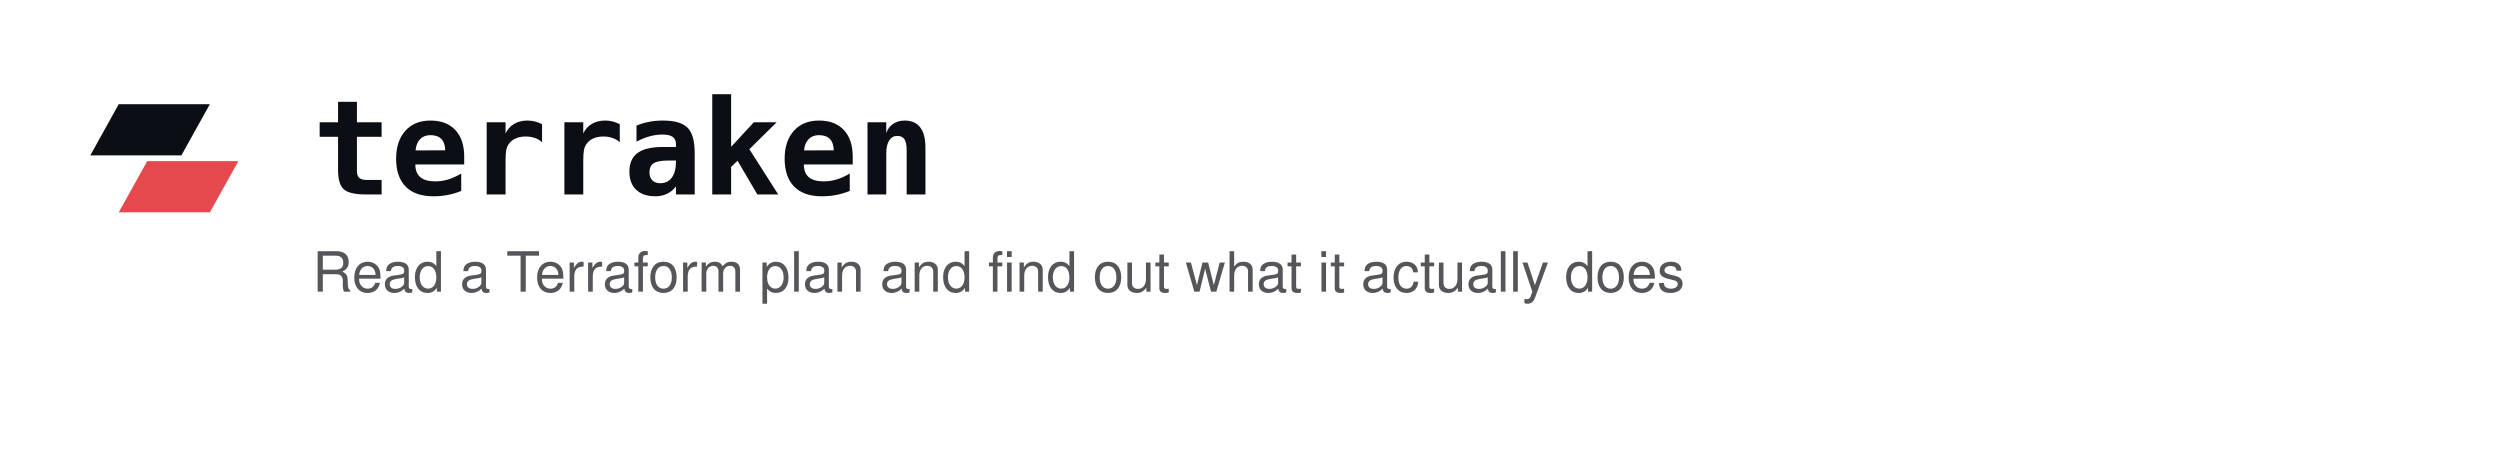
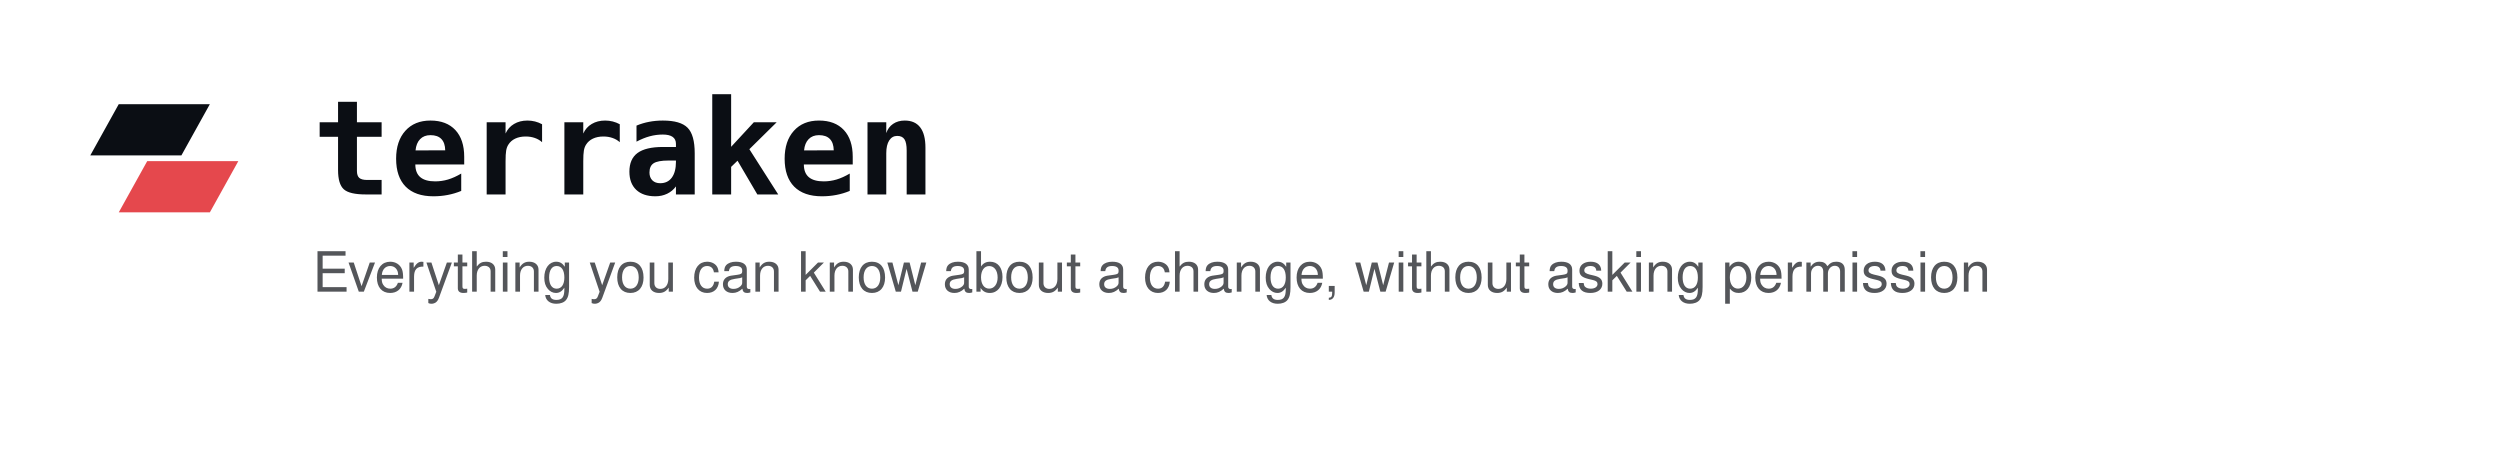
<svg xmlns="http://www.w3.org/2000/svg" viewBox="0 0 720 132" width="720" height="132" role="img" aria-label="terraken - read a Terraform plan and find out what it actually does">
  <polygon points="34.2,30 60.44,30 52.24,44.76 26,44.76" fill="#0B0E14" />
  <polygon points="42.4,46.4 68.64,46.4 60.44,61.16 34.2,61.16" fill="#E5484D" />
  <text x="90" y="56" font-family="JetBrains Mono, ui-monospace, SFMono-Regular, Menlo, Consolas, monospace" font-size="38" font-weight="600" fill="#0B0E14" letter-spacing="-0.5">terraken</text>
-   <text x="90" y="84" font-family="ui-sans-serif, system-ui, -apple-system, Segoe UI, Helvetica, Arial, sans-serif" font-size="16" fill="#0B0E14" opacity="0.7">Read a Terraform plan and find out what it actually does</text>
+   <text x="90" y="84" font-family="ui-sans-serif, system-ui, -apple-system, Segoe UI, Helvetica, Arial, sans-serif" font-size="16" fill="#0B0E14" opacity="0.7">Everything you can know about a change, without asking permission</text>
</svg>
